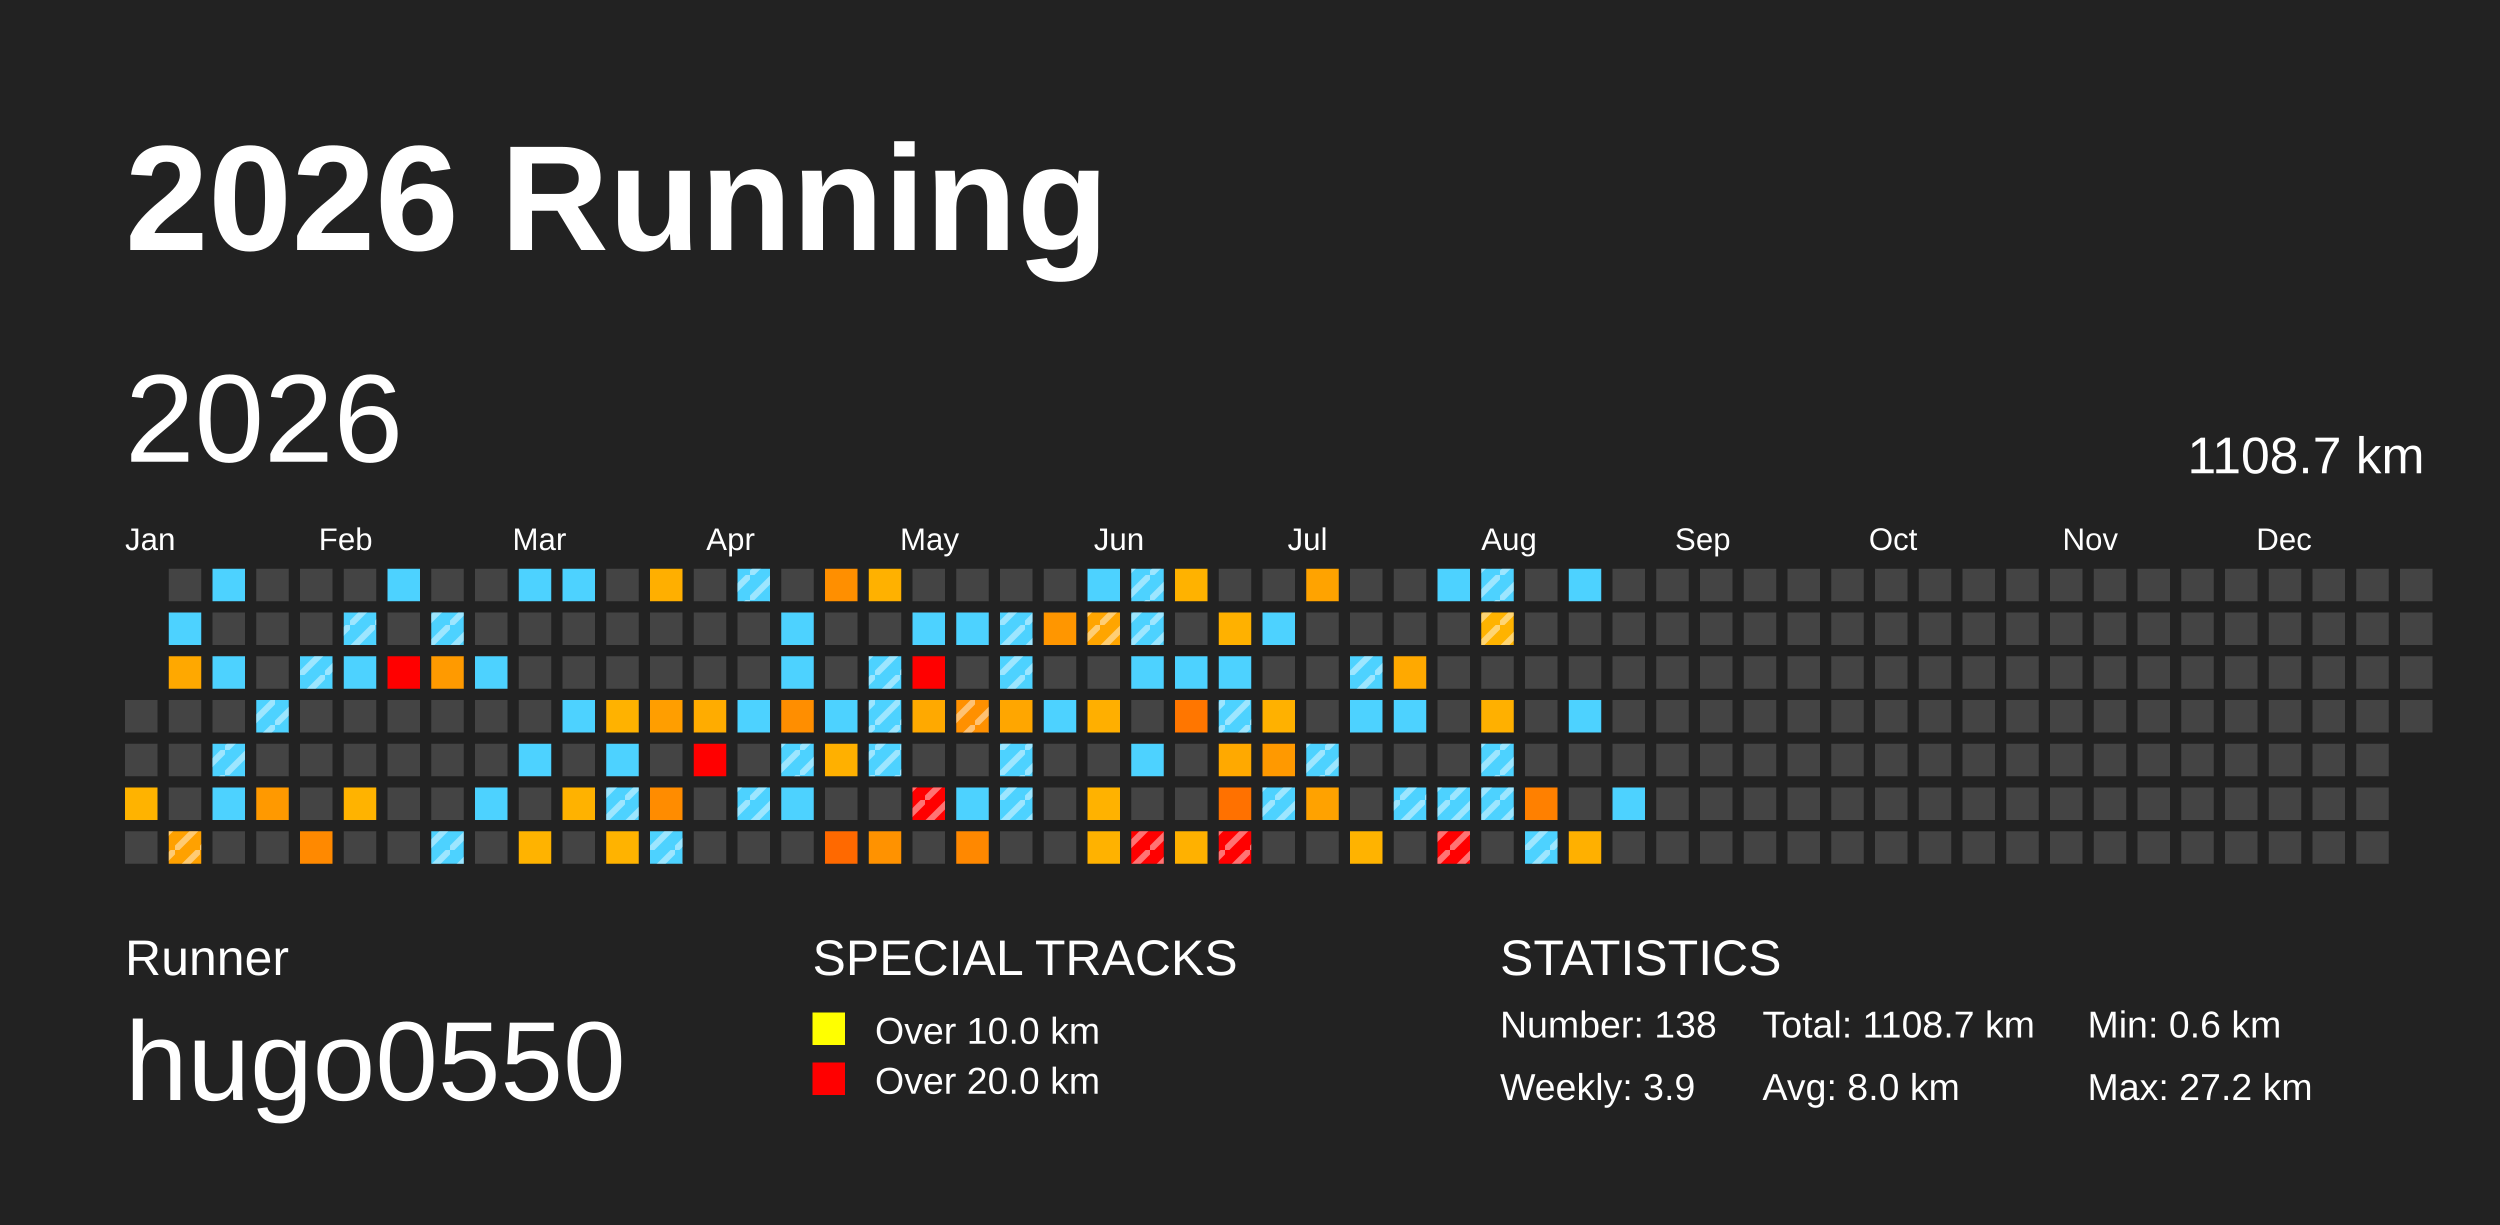
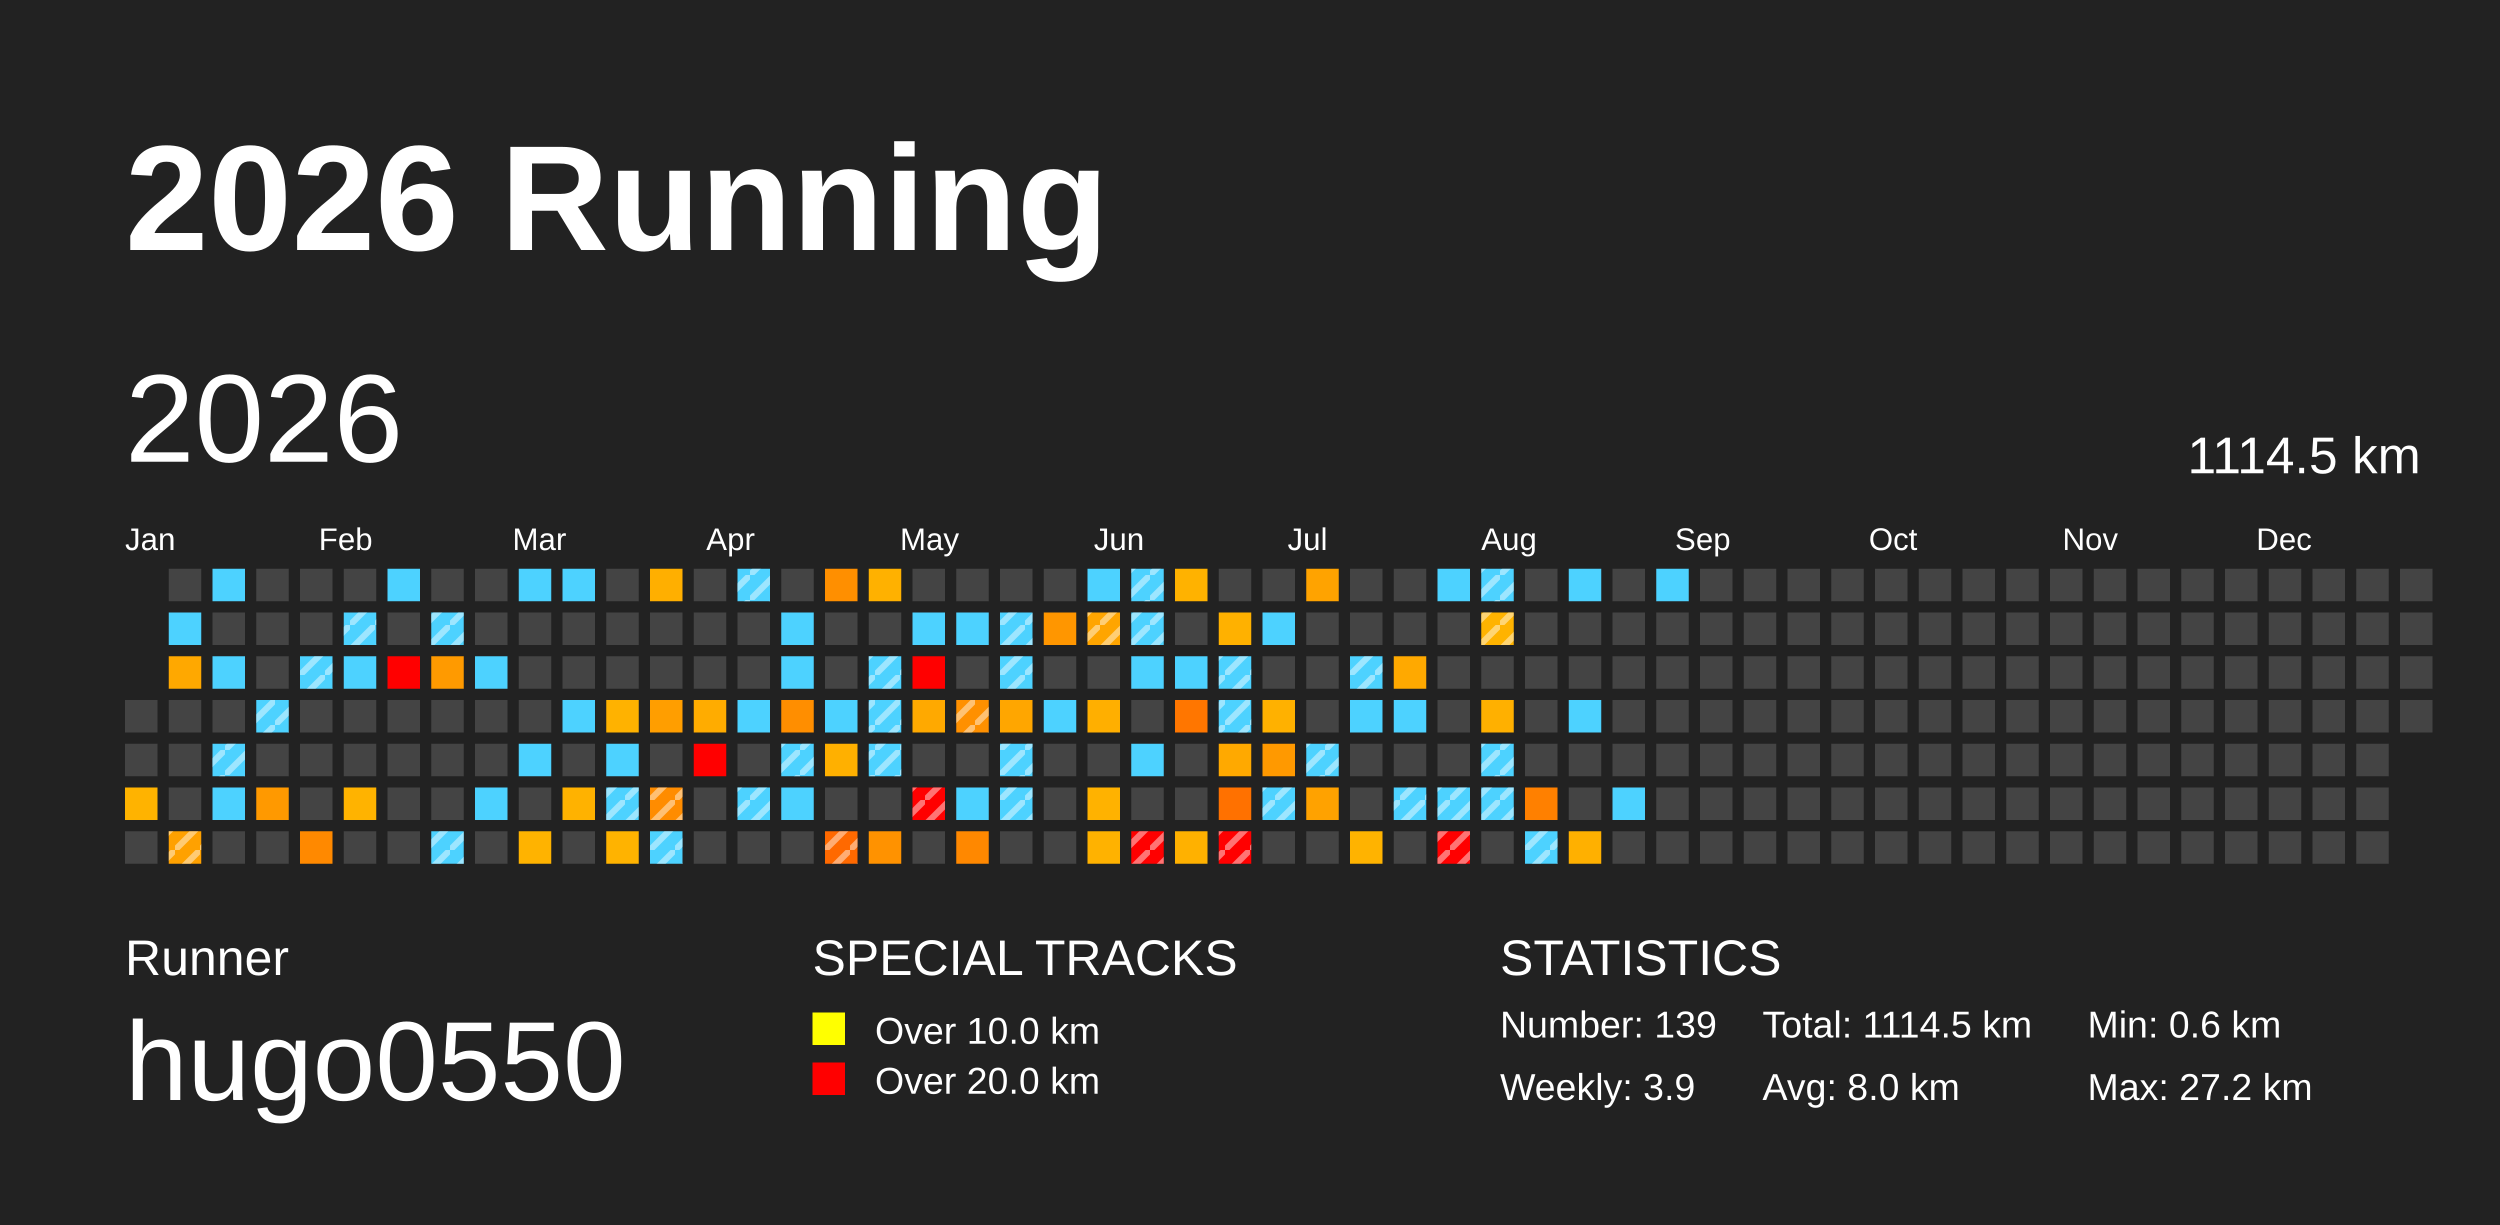
<svg xmlns="http://www.w3.org/2000/svg" baseProfile="full" height="98mm" version="1.1" viewBox="0,0,200,98" width="200mm">
  <defs>
    <pattern height="2" id="indoor-stripe" patternUnits="userSpaceOnUse" width="2">
      <line stroke="white" stroke-opacity="0.45" stroke-width="0.5" x1="0" x2="2" y1="2" y2="0" />
    </pattern>
  </defs>
  <rect fill="#222222" height="98" width="200" x="0" y="0" />
  <text fill="#FFFFFF" style="font-size:12px; font-family:Arial; font-weight:bold;" x="10" y="20">2026 Running</text>
  <text fill="#FFFFFF" style="font-size:4px; font-family:Arial" x="10" y="78">Runner</text>
  <text fill="#FFFFFF" style="font-size:9px; font-family:Arial" x="10" y="88">hugo0550</text>
  <text fill="#FFFFFF" style="font-size:4px; font-family:Arial" x="65" y="78">SPECIAL TRACKS</text>
  <rect fill="yellow" height="2.6" width="2.6" x="65" y="81" />
  <text fill="#FFFFFF" style="font-size:3px; font-family:Arial" x="70" y="83.5">Over 10.0 km</text>
  <rect fill="red" height="2.6" width="2.6" x="65" y="85" />
  <text fill="#FFFFFF" style="font-size:3px; font-family:Arial" x="70" y="87.5">Over 20.0 km</text>
  <text fill="#FFFFFF" style="font-size:4px; font-family:Arial" x="120" y="78">STATISTICS</text>
-   <text fill="#FFFFFF" style="font-size:3px; font-family:Arial" x="120" y="83">Number: 138</text>
+   <text fill="#FFFFFF" style="font-size:3px; font-family:Arial" x="120" y="83">Number: 139</text>
  <text fill="#FFFFFF" style="font-size:3px; font-family:Arial" x="120" y="88">Weekly: 3.9</text>
-   <text fill="#FFFFFF" style="font-size:3px; font-family:Arial" x="141" y="83">Total: 1108.7 km</text>
+   <text fill="#FFFFFF" style="font-size:3px; font-family:Arial" x="141" y="83">Total: 1114.5 km</text>
  <text fill="#FFFFFF" style="font-size:3px; font-family:Arial" x="141" y="88">Avg: 8.0 km</text>
  <text fill="#FFFFFF" style="font-size:3px; font-family:Arial" x="167" y="83">Min: 0.6 km</text>
  <text fill="#FFFFFF" style="font-size:3px; font-family:Arial" x="167" y="88">Max: 27.2 km</text>
  <text dominant-baseline="hanging" fill="#FFFFFF" style="font-size:10.0px; font-family:Arial;" x="10" y="30">2026</text>
-   <text dominant-baseline="hanging" fill="#FFFFFF" style="font-size:4.125px; font-family:Arial;" x="175" y="35">1108.7 km</text>
+   <text dominant-baseline="hanging" fill="#FFFFFF" style="font-size:4.125px; font-family:Arial;" x="175" y="35">1114.5 km</text>
  <text fill="#FFFFFF" style="font-size:2.5px; font-family:Arial" x="10.0" y="44">Jan</text>
  <text fill="#FFFFFF" style="font-size:2.5px; font-family:Arial" x="25.5" y="44">Feb</text>
  <text fill="#FFFFFF" style="font-size:2.5px; font-family:Arial" x="41.0" y="44">Mar</text>
  <text fill="#FFFFFF" style="font-size:2.5px; font-family:Arial" x="56.5" y="44">Apr</text>
  <text fill="#FFFFFF" style="font-size:2.5px; font-family:Arial" x="72.0" y="44">May</text>
  <text fill="#FFFFFF" style="font-size:2.5px; font-family:Arial" x="87.5" y="44">Jun</text>
  <text fill="#FFFFFF" style="font-size:2.5px; font-family:Arial" x="103.0" y="44">Jul</text>
  <text fill="#FFFFFF" style="font-size:2.5px; font-family:Arial" x="118.5" y="44">Aug</text>
  <text fill="#FFFFFF" style="font-size:2.5px; font-family:Arial" x="134.0" y="44">Sep</text>
  <text fill="#FFFFFF" style="font-size:2.5px; font-family:Arial" x="149.5" y="44">Oct</text>
  <text fill="#FFFFFF" style="font-size:2.5px; font-family:Arial" x="165.0" y="44">Nov</text>
  <text fill="#FFFFFF" style="font-size:2.5px; font-family:Arial" x="180.5" y="44">Dec</text>
  <rect fill="#444444" height="2.6" width="2.6" x="10.0" y="56.0" />
  <rect fill="#444444" height="2.6" width="2.6" x="10.0" y="59.5" />
  <rect fill="#ffb300" height="2.6" width="2.6" x="10.0" y="63.0" />
  <rect fill="#444444" height="2.6" width="2.6" x="10.0" y="66.5" />
  <rect fill="#444444" height="2.6" width="2.6" x="13.5" y="45.5" />
  <rect fill="#4dd2ff" height="2.6" width="2.6" x="13.5" y="49.0" />
  <rect fill="#ffa800" height="2.6" width="2.6" x="13.5" y="52.5" />
  <rect fill="#444444" height="2.6" width="2.6" x="13.5" y="56.0" />
  <rect fill="#444444" height="2.6" width="2.6" x="13.5" y="59.5" />
  <rect fill="#444444" height="2.6" width="2.6" x="13.5" y="63.0" />
  <rect fill="#ffa100" height="2.6" width="2.6" x="13.5" y="66.5" />
  <rect fill="url(#indoor-stripe)" height="2.6" style="pointer-events: none;" width="2.6" x="13.5" y="66.5" />
  <rect fill="#4dd2ff" height="2.6" width="2.6" x="17.0" y="45.5" />
  <rect fill="#444444" height="2.6" width="2.6" x="17.0" y="49.0" />
  <rect fill="#4dd2ff" height="2.6" width="2.6" x="17.0" y="52.5" />
  <rect fill="#444444" height="2.6" width="2.6" x="17.0" y="56.0" />
  <rect fill="#4dd2ff" height="2.6" width="2.6" x="17.0" y="59.5" />
  <rect fill="url(#indoor-stripe)" height="2.6" style="pointer-events: none;" width="2.6" x="17.0" y="59.5" />
  <rect fill="#4dd2ff" height="2.6" width="2.6" x="17.0" y="63.0" />
  <rect fill="#444444" height="2.6" width="2.6" x="17.0" y="66.5" />
  <rect fill="#444444" height="2.6" width="2.6" x="20.5" y="45.5" />
  <rect fill="#444444" height="2.6" width="2.6" x="20.5" y="49.0" />
  <rect fill="#444444" height="2.6" width="2.6" x="20.5" y="52.5" />
  <rect fill="#4dd2ff" height="2.6" width="2.6" x="20.5" y="56.0" />
  <rect fill="url(#indoor-stripe)" height="2.6" style="pointer-events: none;" width="2.6" x="20.5" y="56.0" />
  <rect fill="#444444" height="2.6" width="2.6" x="20.5" y="59.5" />
  <rect fill="#ff9900" height="2.6" width="2.6" x="20.5" y="63.0" />
  <rect fill="#444444" height="2.6" width="2.6" x="20.5" y="66.5" />
  <rect fill="#444444" height="2.6" width="2.6" x="24.0" y="45.5" />
  <rect fill="#444444" height="2.6" width="2.6" x="24.0" y="49.0" />
  <rect fill="#4dd2ff" height="2.6" width="2.6" x="24.0" y="52.5" />
  <rect fill="url(#indoor-stripe)" height="2.6" style="pointer-events: none;" width="2.6" x="24.0" y="52.5" />
  <rect fill="#444444" height="2.6" width="2.6" x="24.0" y="56.0" />
  <rect fill="#444444" height="2.6" width="2.6" x="24.0" y="59.5" />
  <rect fill="#444444" height="2.6" width="2.6" x="24.0" y="63.0" />
  <rect fill="#ff8900" height="2.6" width="2.6" x="24.0" y="66.5" />
  <rect fill="#444444" height="2.6" width="2.6" x="27.5" y="45.5" />
  <rect fill="#4dd2ff" height="2.6" width="2.6" x="27.5" y="49.0" />
  <rect fill="url(#indoor-stripe)" height="2.6" style="pointer-events: none;" width="2.6" x="27.5" y="49.0" />
  <rect fill="#4dd2ff" height="2.6" width="2.6" x="27.5" y="52.5" />
  <rect fill="#444444" height="2.6" width="2.6" x="27.5" y="56.0" />
  <rect fill="#444444" height="2.6" width="2.6" x="27.5" y="59.5" />
  <rect fill="#ffb300" height="2.6" width="2.6" x="27.5" y="63.0" />
  <rect fill="#444444" height="2.6" width="2.6" x="27.5" y="66.5" />
  <rect fill="#4dd2ff" height="2.6" width="2.6" x="31.0" y="45.5" />
  <rect fill="#444444" height="2.6" width="2.6" x="31.0" y="49.0" />
  <rect fill="red" height="2.6" width="2.6" x="31.0" y="52.5" />
  <rect fill="#444444" height="2.6" width="2.6" x="31.0" y="56.0" />
  <rect fill="#444444" height="2.6" width="2.6" x="31.0" y="59.5" />
  <rect fill="#444444" height="2.6" width="2.6" x="31.0" y="63.0" />
  <rect fill="#444444" height="2.6" width="2.6" x="31.0" y="66.5" />
  <rect fill="#444444" height="2.6" width="2.6" x="34.5" y="45.5" />
  <rect fill="#4dd2ff" height="2.6" width="2.6" x="34.5" y="49.0" />
  <rect fill="url(#indoor-stripe)" height="2.6" style="pointer-events: none;" width="2.6" x="34.5" y="49.0" />
  <rect fill="#ff9a00" height="2.6" width="2.6" x="34.5" y="52.5" />
  <rect fill="#444444" height="2.6" width="2.6" x="34.5" y="56.0" />
  <rect fill="#444444" height="2.6" width="2.6" x="34.5" y="59.5" />
  <rect fill="#444444" height="2.6" width="2.6" x="34.5" y="63.0" />
  <rect fill="#4dd2ff" height="2.6" width="2.6" x="34.5" y="66.5" />
  <rect fill="url(#indoor-stripe)" height="2.6" style="pointer-events: none;" width="2.6" x="34.5" y="66.5" />
  <rect fill="#444444" height="2.6" width="2.6" x="38.0" y="45.5" />
  <rect fill="#444444" height="2.6" width="2.6" x="38.0" y="49.0" />
  <rect fill="#4dd2ff" height="2.6" width="2.6" x="38.0" y="52.5" />
  <rect fill="#444444" height="2.6" width="2.6" x="38.0" y="56.0" />
  <rect fill="#444444" height="2.6" width="2.6" x="38.0" y="59.5" />
  <rect fill="#4dd2ff" height="2.6" width="2.6" x="38.0" y="63.0" />
  <rect fill="#444444" height="2.6" width="2.6" x="38.0" y="66.5" />
  <rect fill="#4dd2ff" height="2.6" width="2.6" x="41.5" y="45.5" />
  <rect fill="#444444" height="2.6" width="2.6" x="41.5" y="49.0" />
  <rect fill="#444444" height="2.6" width="2.6" x="41.5" y="52.5" />
  <rect fill="#444444" height="2.6" width="2.6" x="41.5" y="56.0" />
  <rect fill="#4dd2ff" height="2.6" width="2.6" x="41.5" y="59.5" />
  <rect fill="#444444" height="2.6" width="2.6" x="41.5" y="63.0" />
  <rect fill="#ffb300" height="2.6" width="2.6" x="41.5" y="66.5" />
  <rect fill="#4dd2ff" height="2.6" width="2.6" x="45.0" y="45.5" />
  <rect fill="#444444" height="2.6" width="2.6" x="45.0" y="49.0" />
  <rect fill="#444444" height="2.6" width="2.6" x="45.0" y="52.5" />
  <rect fill="#4dd2ff" height="2.6" width="2.6" x="45.0" y="56.0" />
  <rect fill="#444444" height="2.6" width="2.6" x="45.0" y="59.5" />
  <rect fill="#ffb200" height="2.6" width="2.6" x="45.0" y="63.0" />
  <rect fill="#444444" height="2.6" width="2.6" x="45.0" y="66.5" />
  <rect fill="#444444" height="2.6" width="2.6" x="48.5" y="45.5" />
  <rect fill="#444444" height="2.6" width="2.6" x="48.5" y="49.0" />
  <rect fill="#444444" height="2.6" width="2.6" x="48.5" y="52.5" />
  <rect fill="#ffb200" height="2.6" width="2.6" x="48.5" y="56.0" />
  <rect fill="#4dd2ff" height="2.6" width="2.6" x="48.5" y="59.5" />
  <rect fill="#4dd2ff" height="2.6" width="2.6" x="48.5" y="63.0" />
  <rect fill="url(#indoor-stripe)" height="2.6" style="pointer-events: none;" width="2.6" x="48.5" y="63.0" />
  <rect fill="#ffb300" height="2.6" width="2.6" x="48.5" y="66.5" />
  <rect fill="#ffaf00" height="2.6" width="2.6" x="52.0" y="45.5" />
  <rect fill="#444444" height="2.6" width="2.6" x="52.0" y="49.0" />
  <rect fill="#444444" height="2.6" width="2.6" x="52.0" y="52.5" />
  <rect fill="#ff9e00" height="2.6" width="2.6" x="52.0" y="56.0" />
  <rect fill="#444444" height="2.6" width="2.6" x="52.0" y="59.5" />
  <rect fill="#ff8c00" height="2.6" width="2.6" x="52.0" y="63.0" />
+   <rect fill="url(#indoor-stripe)" height="2.6" style="pointer-events: none;" width="2.6" x="52.0" y="63.0" />
  <rect fill="#4dd2ff" height="2.6" width="2.6" x="52.0" y="66.5" />
  <rect fill="url(#indoor-stripe)" height="2.6" style="pointer-events: none;" width="2.6" x="52.0" y="66.5" />
  <rect fill="#444444" height="2.6" width="2.6" x="55.5" y="45.5" />
  <rect fill="#444444" height="2.6" width="2.6" x="55.5" y="49.0" />
  <rect fill="#444444" height="2.6" width="2.6" x="55.5" y="52.5" />
  <rect fill="#ffac00" height="2.6" width="2.6" x="55.5" y="56.0" />
  <rect fill="red" height="2.6" width="2.6" x="55.5" y="59.5" />
  <rect fill="#444444" height="2.6" width="2.6" x="55.5" y="63.0" />
  <rect fill="#444444" height="2.6" width="2.6" x="55.5" y="66.5" />
  <rect fill="#4dd2ff" height="2.6" width="2.6" x="59.0" y="45.5" />
  <rect fill="url(#indoor-stripe)" height="2.6" style="pointer-events: none;" width="2.6" x="59.0" y="45.5" />
  <rect fill="#444444" height="2.6" width="2.6" x="59.0" y="49.0" />
  <rect fill="#444444" height="2.6" width="2.6" x="59.0" y="52.5" />
  <rect fill="#4dd2ff" height="2.6" width="2.6" x="59.0" y="56.0" />
  <rect fill="#444444" height="2.6" width="2.6" x="59.0" y="59.5" />
  <rect fill="#4dd2ff" height="2.6" width="2.6" x="59.0" y="63.0" />
  <rect fill="url(#indoor-stripe)" height="2.6" style="pointer-events: none;" width="2.6" x="59.0" y="63.0" />
  <rect fill="#444444" height="2.6" width="2.6" x="59.0" y="66.5" />
  <rect fill="#444444" height="2.6" width="2.6" x="62.5" y="45.5" />
  <rect fill="#4dd2ff" height="2.6" width="2.6" x="62.5" y="49.0" />
  <rect fill="#4dd2ff" height="2.6" width="2.6" x="62.5" y="52.5" />
  <rect fill="#ff8e00" height="2.6" width="2.6" x="62.5" y="56.0" />
  <rect fill="#4dd2ff" height="2.6" width="2.6" x="62.5" y="59.5" />
  <rect fill="url(#indoor-stripe)" height="2.6" style="pointer-events: none;" width="2.6" x="62.5" y="59.5" />
  <rect fill="#4dd2ff" height="2.6" width="2.6" x="62.5" y="63.0" />
  <rect fill="#444444" height="2.6" width="2.6" x="62.5" y="66.5" />
  <rect fill="#ff8f00" height="2.6" width="2.6" x="66.0" y="45.5" />
  <rect fill="#444444" height="2.6" width="2.6" x="66.0" y="49.0" />
  <rect fill="#444444" height="2.6" width="2.6" x="66.0" y="52.5" />
  <rect fill="#4dd2ff" height="2.6" width="2.6" x="66.0" y="56.0" />
  <rect fill="#ffb000" height="2.6" width="2.6" x="66.0" y="59.5" />
  <rect fill="#444444" height="2.6" width="2.6" x="66.0" y="63.0" />
  <rect fill="#ff6900" height="2.6" width="2.6" x="66.0" y="66.5" />
+   <rect fill="url(#indoor-stripe)" height="2.6" style="pointer-events: none;" width="2.6" x="66.0" y="66.5" />
  <rect fill="#ffb100" height="2.6" width="2.6" x="69.5" y="45.5" />
  <rect fill="#444444" height="2.6" width="2.6" x="69.5" y="49.0" />
  <rect fill="#4dd2ff" height="2.6" width="2.6" x="69.5" y="52.5" />
  <rect fill="url(#indoor-stripe)" height="2.6" style="pointer-events: none;" width="2.6" x="69.5" y="52.5" />
  <rect fill="#4dd2ff" height="2.6" width="2.6" x="69.5" y="56.0" />
  <rect fill="url(#indoor-stripe)" height="2.6" style="pointer-events: none;" width="2.6" x="69.5" y="56.0" />
  <rect fill="#4dd2ff" height="2.6" width="2.6" x="69.5" y="59.5" />
  <rect fill="url(#indoor-stripe)" height="2.6" style="pointer-events: none;" width="2.6" x="69.5" y="59.5" />
  <rect fill="#444444" height="2.6" width="2.6" x="69.5" y="63.0" />
  <rect fill="#ff9200" height="2.6" width="2.6" x="69.5" y="66.5" />
  <rect fill="#444444" height="2.6" width="2.6" x="73.0" y="45.5" />
  <rect fill="#4dd2ff" height="2.6" width="2.6" x="73.0" y="49.0" />
  <rect fill="red" height="2.6" width="2.6" x="73.0" y="52.5" />
  <rect fill="#ffa900" height="2.6" width="2.6" x="73.0" y="56.0" />
  <rect fill="#444444" height="2.6" width="2.6" x="73.0" y="59.5" />
  <rect fill="red" height="2.6" width="2.6" x="73.0" y="63.0" />
  <rect fill="url(#indoor-stripe)" height="2.6" style="pointer-events: none;" width="2.6" x="73.0" y="63.0" />
  <rect fill="#444444" height="2.6" width="2.6" x="73.0" y="66.5" />
  <rect fill="#444444" height="2.6" width="2.6" x="76.5" y="45.5" />
  <rect fill="#4dd2ff" height="2.6" width="2.6" x="76.5" y="49.0" />
  <rect fill="#444444" height="2.6" width="2.6" x="76.5" y="52.5" />
  <rect fill="#ff9000" height="2.6" width="2.6" x="76.5" y="56.0" />
  <rect fill="url(#indoor-stripe)" height="2.6" style="pointer-events: none;" width="2.6" x="76.5" y="56.0" />
  <rect fill="#444444" height="2.6" width="2.6" x="76.5" y="59.5" />
  <rect fill="#4dd2ff" height="2.6" width="2.6" x="76.5" y="63.0" />
  <rect fill="#ff8800" height="2.6" width="2.6" x="76.5" y="66.5" />
  <rect fill="#444444" height="2.6" width="2.6" x="80.0" y="45.5" />
  <rect fill="#4dd2ff" height="2.6" width="2.6" x="80.0" y="49.0" />
  <rect fill="url(#indoor-stripe)" height="2.6" style="pointer-events: none;" width="2.6" x="80.0" y="49.0" />
  <rect fill="#4dd2ff" height="2.6" width="2.6" x="80.0" y="52.5" />
  <rect fill="url(#indoor-stripe)" height="2.6" style="pointer-events: none;" width="2.6" x="80.0" y="52.5" />
  <rect fill="#ffa600" height="2.6" width="2.6" x="80.0" y="56.0" />
  <rect fill="#4dd2ff" height="2.6" width="2.6" x="80.0" y="59.5" />
  <rect fill="url(#indoor-stripe)" height="2.6" style="pointer-events: none;" width="2.6" x="80.0" y="59.5" />
  <rect fill="#4dd2ff" height="2.6" width="2.6" x="80.0" y="63.0" />
  <rect fill="url(#indoor-stripe)" height="2.6" style="pointer-events: none;" width="2.6" x="80.0" y="63.0" />
  <rect fill="#444444" height="2.6" width="2.6" x="80.0" y="66.5" />
  <rect fill="#444444" height="2.6" width="2.6" x="83.5" y="45.5" />
  <rect fill="#ff9600" height="2.6" width="2.6" x="83.5" y="49.0" />
  <rect fill="#444444" height="2.6" width="2.6" x="83.5" y="52.5" />
  <rect fill="#4dd2ff" height="2.6" width="2.6" x="83.5" y="56.0" />
  <rect fill="#444444" height="2.6" width="2.6" x="83.5" y="59.5" />
  <rect fill="#444444" height="2.6" width="2.6" x="83.5" y="63.0" />
  <rect fill="#444444" height="2.6" width="2.6" x="83.5" y="66.5" />
  <rect fill="#4dd2ff" height="2.6" width="2.6" x="87.0" y="45.5" />
  <rect fill="#ffa500" height="2.6" width="2.6" x="87.0" y="49.0" />
  <rect fill="url(#indoor-stripe)" height="2.6" style="pointer-events: none;" width="2.6" x="87.0" y="49.0" />
  <rect fill="#444444" height="2.6" width="2.6" x="87.0" y="52.5" />
  <rect fill="#ffaf00" height="2.6" width="2.6" x="87.0" y="56.0" />
  <rect fill="#444444" height="2.6" width="2.6" x="87.0" y="59.5" />
  <rect fill="#ffb200" height="2.6" width="2.6" x="87.0" y="63.0" />
  <rect fill="#ffb200" height="2.6" width="2.6" x="87.0" y="66.5" />
  <rect fill="#4dd2ff" height="2.6" width="2.6" x="90.5" y="45.5" />
  <rect fill="url(#indoor-stripe)" height="2.6" style="pointer-events: none;" width="2.6" x="90.5" y="45.5" />
  <rect fill="#4dd2ff" height="2.6" width="2.6" x="90.5" y="49.0" />
  <rect fill="url(#indoor-stripe)" height="2.6" style="pointer-events: none;" width="2.6" x="90.5" y="49.0" />
  <rect fill="#4dd2ff" height="2.6" width="2.6" x="90.5" y="52.5" />
  <rect fill="#444444" height="2.6" width="2.6" x="90.5" y="56.0" />
  <rect fill="#4dd2ff" height="2.6" width="2.6" x="90.5" y="59.5" />
  <rect fill="#444444" height="2.6" width="2.6" x="90.5" y="63.0" />
  <rect fill="red" height="2.6" width="2.6" x="90.5" y="66.5" />
  <rect fill="url(#indoor-stripe)" height="2.6" style="pointer-events: none;" width="2.6" x="90.5" y="66.5" />
  <rect fill="#ffb200" height="2.6" width="2.6" x="94.0" y="45.5" />
  <rect fill="#444444" height="2.6" width="2.6" x="94.0" y="49.0" />
  <rect fill="#4dd2ff" height="2.6" width="2.6" x="94.0" y="52.5" />
  <rect fill="#ff7600" height="2.6" width="2.6" x="94.0" y="56.0" />
  <rect fill="#444444" height="2.6" width="2.6" x="94.0" y="59.5" />
  <rect fill="#444444" height="2.6" width="2.6" x="94.0" y="63.0" />
  <rect fill="#ffb100" height="2.6" width="2.6" x="94.0" y="66.5" />
  <rect fill="#444444" height="2.6" width="2.6" x="97.5" y="45.5" />
  <rect fill="#ffb100" height="2.6" width="2.6" x="97.5" y="49.0" />
  <rect fill="#4dd2ff" height="2.6" width="2.6" x="97.5" y="52.5" />
+   <rect fill="url(#indoor-stripe)" height="2.6" style="pointer-events: none;" width="2.6" x="97.5" y="52.5" />
  <rect fill="#4dd2ff" height="2.6" width="2.6" x="97.5" y="56.0" />
  <rect fill="url(#indoor-stripe)" height="2.6" style="pointer-events: none;" width="2.6" x="97.5" y="56.0" />
  <rect fill="#ffa900" height="2.6" width="2.6" x="97.5" y="59.5" />
  <rect fill="#ff7100" height="2.6" width="2.6" x="97.5" y="63.0" />
  <rect fill="red" height="2.6" width="2.6" x="97.5" y="66.5" />
  <rect fill="url(#indoor-stripe)" height="2.6" style="pointer-events: none;" width="2.6" x="97.5" y="66.5" />
  <rect fill="#444444" height="2.6" width="2.6" x="101.0" y="45.5" />
  <rect fill="#4dd2ff" height="2.6" width="2.6" x="101.0" y="49.0" />
  <rect fill="#444444" height="2.6" width="2.6" x="101.0" y="52.5" />
  <rect fill="#ffb100" height="2.6" width="2.6" x="101.0" y="56.0" />
  <rect fill="#ff9900" height="2.6" width="2.6" x="101.0" y="59.5" />
  <rect fill="#4dd2ff" height="2.6" width="2.6" x="101.0" y="63.0" />
  <rect fill="url(#indoor-stripe)" height="2.6" style="pointer-events: none;" width="2.6" x="101.0" y="63.0" />
  <rect fill="#444444" height="2.6" width="2.6" x="101.0" y="66.5" />
  <rect fill="#ffa300" height="2.6" width="2.6" x="104.5" y="45.5" />
  <rect fill="#444444" height="2.6" width="2.6" x="104.5" y="49.0" />
  <rect fill="#444444" height="2.6" width="2.6" x="104.5" y="52.5" />
  <rect fill="#444444" height="2.6" width="2.6" x="104.5" y="56.0" />
  <rect fill="#4dd2ff" height="2.6" width="2.6" x="104.5" y="59.5" />
  <rect fill="url(#indoor-stripe)" height="2.6" style="pointer-events: none;" width="2.6" x="104.5" y="59.5" />
  <rect fill="#ffa200" height="2.6" width="2.6" x="104.5" y="63.0" />
  <rect fill="#444444" height="2.6" width="2.6" x="104.5" y="66.5" />
  <rect fill="#444444" height="2.6" width="2.6" x="108.0" y="45.5" />
  <rect fill="#444444" height="2.6" width="2.6" x="108.0" y="49.0" />
  <rect fill="#4dd2ff" height="2.6" width="2.6" x="108.0" y="52.5" />
  <rect fill="url(#indoor-stripe)" height="2.6" style="pointer-events: none;" width="2.6" x="108.0" y="52.5" />
  <rect fill="#4dd2ff" height="2.6" width="2.6" x="108.0" y="56.0" />
  <rect fill="#444444" height="2.6" width="2.6" x="108.0" y="59.5" />
  <rect fill="#444444" height="2.6" width="2.6" x="108.0" y="63.0" />
  <rect fill="#ffb300" height="2.6" width="2.6" x="108.0" y="66.5" />
  <rect fill="#444444" height="2.6" width="2.6" x="111.5" y="45.5" />
  <rect fill="#444444" height="2.6" width="2.6" x="111.5" y="49.0" />
  <rect fill="#ffa900" height="2.6" width="2.6" x="111.5" y="52.5" />
  <rect fill="#4dd2ff" height="2.6" width="2.6" x="111.5" y="56.0" />
  <rect fill="#444444" height="2.6" width="2.6" x="111.5" y="59.5" />
  <rect fill="#4dd2ff" height="2.6" width="2.6" x="111.5" y="63.0" />
  <rect fill="url(#indoor-stripe)" height="2.6" style="pointer-events: none;" width="2.6" x="111.5" y="63.0" />
  <rect fill="#444444" height="2.6" width="2.6" x="111.5" y="66.5" />
  <rect fill="#4dd2ff" height="2.6" width="2.6" x="115.0" y="45.5" />
  <rect fill="#444444" height="2.6" width="2.6" x="115.0" y="49.0" />
  <rect fill="#444444" height="2.6" width="2.6" x="115.0" y="52.5" />
  <rect fill="#444444" height="2.6" width="2.6" x="115.0" y="56.0" />
  <rect fill="#444444" height="2.6" width="2.6" x="115.0" y="59.5" />
  <rect fill="#4dd2ff" height="2.6" width="2.6" x="115.0" y="63.0" />
  <rect fill="url(#indoor-stripe)" height="2.6" style="pointer-events: none;" width="2.6" x="115.0" y="63.0" />
  <rect fill="red" height="2.6" width="2.6" x="115.0" y="66.5" />
  <rect fill="url(#indoor-stripe)" height="2.6" style="pointer-events: none;" width="2.6" x="115.0" y="66.5" />
  <rect fill="#4dd2ff" height="2.6" width="2.6" x="118.5" y="45.5" />
  <rect fill="url(#indoor-stripe)" height="2.6" style="pointer-events: none;" width="2.6" x="118.5" y="45.5" />
  <rect fill="#ffb300" height="2.6" width="2.6" x="118.5" y="49.0" />
  <rect fill="url(#indoor-stripe)" height="2.6" style="pointer-events: none;" width="2.6" x="118.5" y="49.0" />
  <rect fill="#444444" height="2.6" width="2.6" x="118.5" y="52.5" />
  <rect fill="#ffb000" height="2.6" width="2.6" x="118.5" y="56.0" />
  <rect fill="#4dd2ff" height="2.6" width="2.6" x="118.5" y="59.5" />
  <rect fill="url(#indoor-stripe)" height="2.6" style="pointer-events: none;" width="2.6" x="118.5" y="59.5" />
  <rect fill="#4dd2ff" height="2.6" width="2.6" x="118.5" y="63.0" />
  <rect fill="url(#indoor-stripe)" height="2.6" style="pointer-events: none;" width="2.6" x="118.5" y="63.0" />
  <rect fill="#444444" height="2.6" width="2.6" x="118.5" y="66.5" />
  <rect fill="#444444" height="2.6" width="2.6" x="122.0" y="45.5" />
  <rect fill="#444444" height="2.6" width="2.6" x="122.0" y="49.0" />
  <rect fill="#444444" height="2.6" width="2.6" x="122.0" y="52.5" />
  <rect fill="#444444" height="2.6" width="2.6" x="122.0" y="56.0" />
  <rect fill="#444444" height="2.6" width="2.6" x="122.0" y="59.5" />
  <rect fill="#ff8000" height="2.6" width="2.6" x="122.0" y="63.0" />
  <rect fill="#4dd2ff" height="2.6" width="2.6" x="122.0" y="66.5" />
  <rect fill="url(#indoor-stripe)" height="2.6" style="pointer-events: none;" width="2.6" x="122.0" y="66.5" />
  <rect fill="#4dd2ff" height="2.6" width="2.6" x="125.5" y="45.5" />
  <rect fill="#444444" height="2.6" width="2.6" x="125.5" y="49.0" />
  <rect fill="#444444" height="2.6" width="2.6" x="125.5" y="52.5" />
  <rect fill="#4dd2ff" height="2.6" width="2.6" x="125.5" y="56.0" />
  <rect fill="#444444" height="2.6" width="2.6" x="125.5" y="59.5" />
  <rect fill="#444444" height="2.6" width="2.6" x="125.5" y="63.0" />
  <rect fill="#ffb000" height="2.6" width="2.6" x="125.5" y="66.5" />
  <rect fill="#444444" height="2.6" width="2.6" x="129.0" y="45.5" />
  <rect fill="#444444" height="2.6" width="2.6" x="129.0" y="49.0" />
  <rect fill="#444444" height="2.6" width="2.6" x="129.0" y="52.5" />
  <rect fill="#444444" height="2.6" width="2.6" x="129.0" y="56.0" />
  <rect fill="#444444" height="2.6" width="2.6" x="129.0" y="59.5" />
  <rect fill="#4dd2ff" height="2.6" width="2.6" x="129.0" y="63.0" />
  <rect fill="#444444" height="2.6" width="2.6" x="129.0" y="66.5" />
-   <rect fill="#444444" height="2.6" width="2.6" x="132.5" y="45.5" />
+   <rect fill="#4dd2ff" height="2.6" width="2.6" x="132.5" y="45.5" />
  <rect fill="#444444" height="2.6" width="2.6" x="132.5" y="49.0" />
  <rect fill="#444444" height="2.6" width="2.6" x="132.5" y="52.5" />
  <rect fill="#444444" height="2.6" width="2.6" x="132.5" y="56.0" />
  <rect fill="#444444" height="2.6" width="2.6" x="132.5" y="59.5" />
  <rect fill="#444444" height="2.6" width="2.6" x="132.5" y="63.0" />
  <rect fill="#444444" height="2.6" width="2.6" x="132.5" y="66.5" />
  <rect fill="#444444" height="2.6" width="2.6" x="136.0" y="45.5" />
  <rect fill="#444444" height="2.6" width="2.6" x="136.0" y="49.0" />
  <rect fill="#444444" height="2.6" width="2.6" x="136.0" y="52.5" />
  <rect fill="#444444" height="2.6" width="2.6" x="136.0" y="56.0" />
  <rect fill="#444444" height="2.6" width="2.6" x="136.0" y="59.5" />
  <rect fill="#444444" height="2.6" width="2.6" x="136.0" y="63.0" />
  <rect fill="#444444" height="2.6" width="2.6" x="136.0" y="66.5" />
  <rect fill="#444444" height="2.6" width="2.6" x="139.5" y="45.5" />
  <rect fill="#444444" height="2.6" width="2.6" x="139.5" y="49.0" />
  <rect fill="#444444" height="2.6" width="2.6" x="139.5" y="52.5" />
  <rect fill="#444444" height="2.6" width="2.6" x="139.5" y="56.0" />
  <rect fill="#444444" height="2.6" width="2.6" x="139.5" y="59.5" />
  <rect fill="#444444" height="2.6" width="2.6" x="139.5" y="63.0" />
  <rect fill="#444444" height="2.6" width="2.6" x="139.5" y="66.5" />
  <rect fill="#444444" height="2.6" width="2.6" x="143.0" y="45.5" />
  <rect fill="#444444" height="2.6" width="2.6" x="143.0" y="49.0" />
  <rect fill="#444444" height="2.6" width="2.6" x="143.0" y="52.5" />
  <rect fill="#444444" height="2.6" width="2.6" x="143.0" y="56.0" />
  <rect fill="#444444" height="2.6" width="2.6" x="143.0" y="59.5" />
  <rect fill="#444444" height="2.6" width="2.6" x="143.0" y="63.0" />
  <rect fill="#444444" height="2.6" width="2.6" x="143.0" y="66.5" />
  <rect fill="#444444" height="2.6" width="2.6" x="146.5" y="45.5" />
  <rect fill="#444444" height="2.6" width="2.6" x="146.5" y="49.0" />
  <rect fill="#444444" height="2.6" width="2.6" x="146.5" y="52.5" />
  <rect fill="#444444" height="2.6" width="2.6" x="146.5" y="56.0" />
  <rect fill="#444444" height="2.6" width="2.6" x="146.5" y="59.5" />
  <rect fill="#444444" height="2.6" width="2.6" x="146.5" y="63.0" />
  <rect fill="#444444" height="2.6" width="2.6" x="146.5" y="66.5" />
  <rect fill="#444444" height="2.6" width="2.6" x="150.0" y="45.5" />
  <rect fill="#444444" height="2.6" width="2.6" x="150.0" y="49.0" />
  <rect fill="#444444" height="2.6" width="2.6" x="150.0" y="52.5" />
  <rect fill="#444444" height="2.6" width="2.6" x="150.0" y="56.0" />
  <rect fill="#444444" height="2.6" width="2.6" x="150.0" y="59.5" />
  <rect fill="#444444" height="2.6" width="2.6" x="150.0" y="63.0" />
  <rect fill="#444444" height="2.6" width="2.6" x="150.0" y="66.5" />
  <rect fill="#444444" height="2.6" width="2.6" x="153.5" y="45.5" />
  <rect fill="#444444" height="2.6" width="2.6" x="153.5" y="49.0" />
  <rect fill="#444444" height="2.6" width="2.6" x="153.5" y="52.5" />
  <rect fill="#444444" height="2.6" width="2.6" x="153.5" y="56.0" />
  <rect fill="#444444" height="2.6" width="2.6" x="153.5" y="59.5" />
  <rect fill="#444444" height="2.6" width="2.6" x="153.5" y="63.0" />
  <rect fill="#444444" height="2.6" width="2.6" x="153.5" y="66.5" />
  <rect fill="#444444" height="2.6" width="2.6" x="157.0" y="45.5" />
  <rect fill="#444444" height="2.6" width="2.6" x="157.0" y="49.0" />
  <rect fill="#444444" height="2.6" width="2.6" x="157.0" y="52.5" />
  <rect fill="#444444" height="2.6" width="2.6" x="157.0" y="56.0" />
  <rect fill="#444444" height="2.6" width="2.6" x="157.0" y="59.5" />
  <rect fill="#444444" height="2.6" width="2.6" x="157.0" y="63.0" />
  <rect fill="#444444" height="2.6" width="2.6" x="157.0" y="66.5" />
  <rect fill="#444444" height="2.6" width="2.6" x="160.5" y="45.5" />
  <rect fill="#444444" height="2.6" width="2.6" x="160.5" y="49.0" />
  <rect fill="#444444" height="2.6" width="2.6" x="160.5" y="52.5" />
  <rect fill="#444444" height="2.6" width="2.6" x="160.5" y="56.0" />
  <rect fill="#444444" height="2.6" width="2.6" x="160.5" y="59.5" />
  <rect fill="#444444" height="2.6" width="2.6" x="160.5" y="63.0" />
  <rect fill="#444444" height="2.6" width="2.6" x="160.5" y="66.5" />
  <rect fill="#444444" height="2.6" width="2.6" x="164.0" y="45.5" />
  <rect fill="#444444" height="2.6" width="2.6" x="164.0" y="49.0" />
  <rect fill="#444444" height="2.6" width="2.6" x="164.0" y="52.5" />
  <rect fill="#444444" height="2.6" width="2.6" x="164.0" y="56.0" />
  <rect fill="#444444" height="2.6" width="2.6" x="164.0" y="59.5" />
  <rect fill="#444444" height="2.6" width="2.6" x="164.0" y="63.0" />
  <rect fill="#444444" height="2.6" width="2.6" x="164.0" y="66.5" />
  <rect fill="#444444" height="2.6" width="2.6" x="167.5" y="45.5" />
  <rect fill="#444444" height="2.6" width="2.6" x="167.5" y="49.0" />
  <rect fill="#444444" height="2.6" width="2.6" x="167.5" y="52.5" />
  <rect fill="#444444" height="2.6" width="2.6" x="167.5" y="56.0" />
  <rect fill="#444444" height="2.6" width="2.6" x="167.5" y="59.5" />
  <rect fill="#444444" height="2.6" width="2.6" x="167.5" y="63.0" />
  <rect fill="#444444" height="2.6" width="2.6" x="167.5" y="66.5" />
  <rect fill="#444444" height="2.6" width="2.6" x="171.0" y="45.5" />
  <rect fill="#444444" height="2.6" width="2.6" x="171.0" y="49.0" />
  <rect fill="#444444" height="2.6" width="2.6" x="171.0" y="52.5" />
  <rect fill="#444444" height="2.6" width="2.6" x="171.0" y="56.0" />
  <rect fill="#444444" height="2.6" width="2.6" x="171.0" y="59.5" />
  <rect fill="#444444" height="2.6" width="2.6" x="171.0" y="63.0" />
  <rect fill="#444444" height="2.6" width="2.6" x="171.0" y="66.5" />
  <rect fill="#444444" height="2.6" width="2.6" x="174.5" y="45.5" />
  <rect fill="#444444" height="2.6" width="2.6" x="174.5" y="49.0" />
  <rect fill="#444444" height="2.6" width="2.6" x="174.5" y="52.5" />
  <rect fill="#444444" height="2.6" width="2.6" x="174.5" y="56.0" />
  <rect fill="#444444" height="2.6" width="2.6" x="174.5" y="59.5" />
  <rect fill="#444444" height="2.6" width="2.6" x="174.5" y="63.0" />
  <rect fill="#444444" height="2.6" width="2.6" x="174.5" y="66.5" />
  <rect fill="#444444" height="2.6" width="2.6" x="178.0" y="45.5" />
  <rect fill="#444444" height="2.6" width="2.6" x="178.0" y="49.0" />
  <rect fill="#444444" height="2.6" width="2.6" x="178.0" y="52.5" />
  <rect fill="#444444" height="2.6" width="2.6" x="178.0" y="56.0" />
  <rect fill="#444444" height="2.6" width="2.6" x="178.0" y="59.5" />
  <rect fill="#444444" height="2.6" width="2.6" x="178.0" y="63.0" />
  <rect fill="#444444" height="2.6" width="2.6" x="178.0" y="66.5" />
  <rect fill="#444444" height="2.6" width="2.6" x="181.5" y="45.5" />
  <rect fill="#444444" height="2.6" width="2.6" x="181.5" y="49.0" />
  <rect fill="#444444" height="2.6" width="2.6" x="181.5" y="52.5" />
  <rect fill="#444444" height="2.6" width="2.6" x="181.5" y="56.0" />
  <rect fill="#444444" height="2.6" width="2.6" x="181.5" y="59.5" />
  <rect fill="#444444" height="2.6" width="2.6" x="181.5" y="63.0" />
  <rect fill="#444444" height="2.6" width="2.6" x="181.5" y="66.5" />
  <rect fill="#444444" height="2.6" width="2.6" x="185.0" y="45.5" />
  <rect fill="#444444" height="2.6" width="2.6" x="185.0" y="49.0" />
  <rect fill="#444444" height="2.6" width="2.6" x="185.0" y="52.5" />
  <rect fill="#444444" height="2.6" width="2.6" x="185.0" y="56.0" />
  <rect fill="#444444" height="2.6" width="2.6" x="185.0" y="59.5" />
  <rect fill="#444444" height="2.6" width="2.6" x="185.0" y="63.0" />
  <rect fill="#444444" height="2.6" width="2.6" x="185.0" y="66.5" />
  <rect fill="#444444" height="2.6" width="2.6" x="188.5" y="45.5" />
  <rect fill="#444444" height="2.6" width="2.6" x="188.5" y="49.0" />
  <rect fill="#444444" height="2.6" width="2.6" x="188.5" y="52.5" />
  <rect fill="#444444" height="2.6" width="2.6" x="188.5" y="56.0" />
  <rect fill="#444444" height="2.6" width="2.6" x="188.5" y="59.5" />
  <rect fill="#444444" height="2.6" width="2.6" x="188.5" y="63.0" />
  <rect fill="#444444" height="2.6" width="2.6" x="188.5" y="66.5" />
  <rect fill="#444444" height="2.6" width="2.6" x="192.0" y="45.5" />
  <rect fill="#444444" height="2.6" width="2.6" x="192.0" y="49.0" />
  <rect fill="#444444" height="2.6" width="2.6" x="192.0" y="52.5" />
  <rect fill="#444444" height="2.6" width="2.6" x="192.0" y="56.0" />
</svg>
